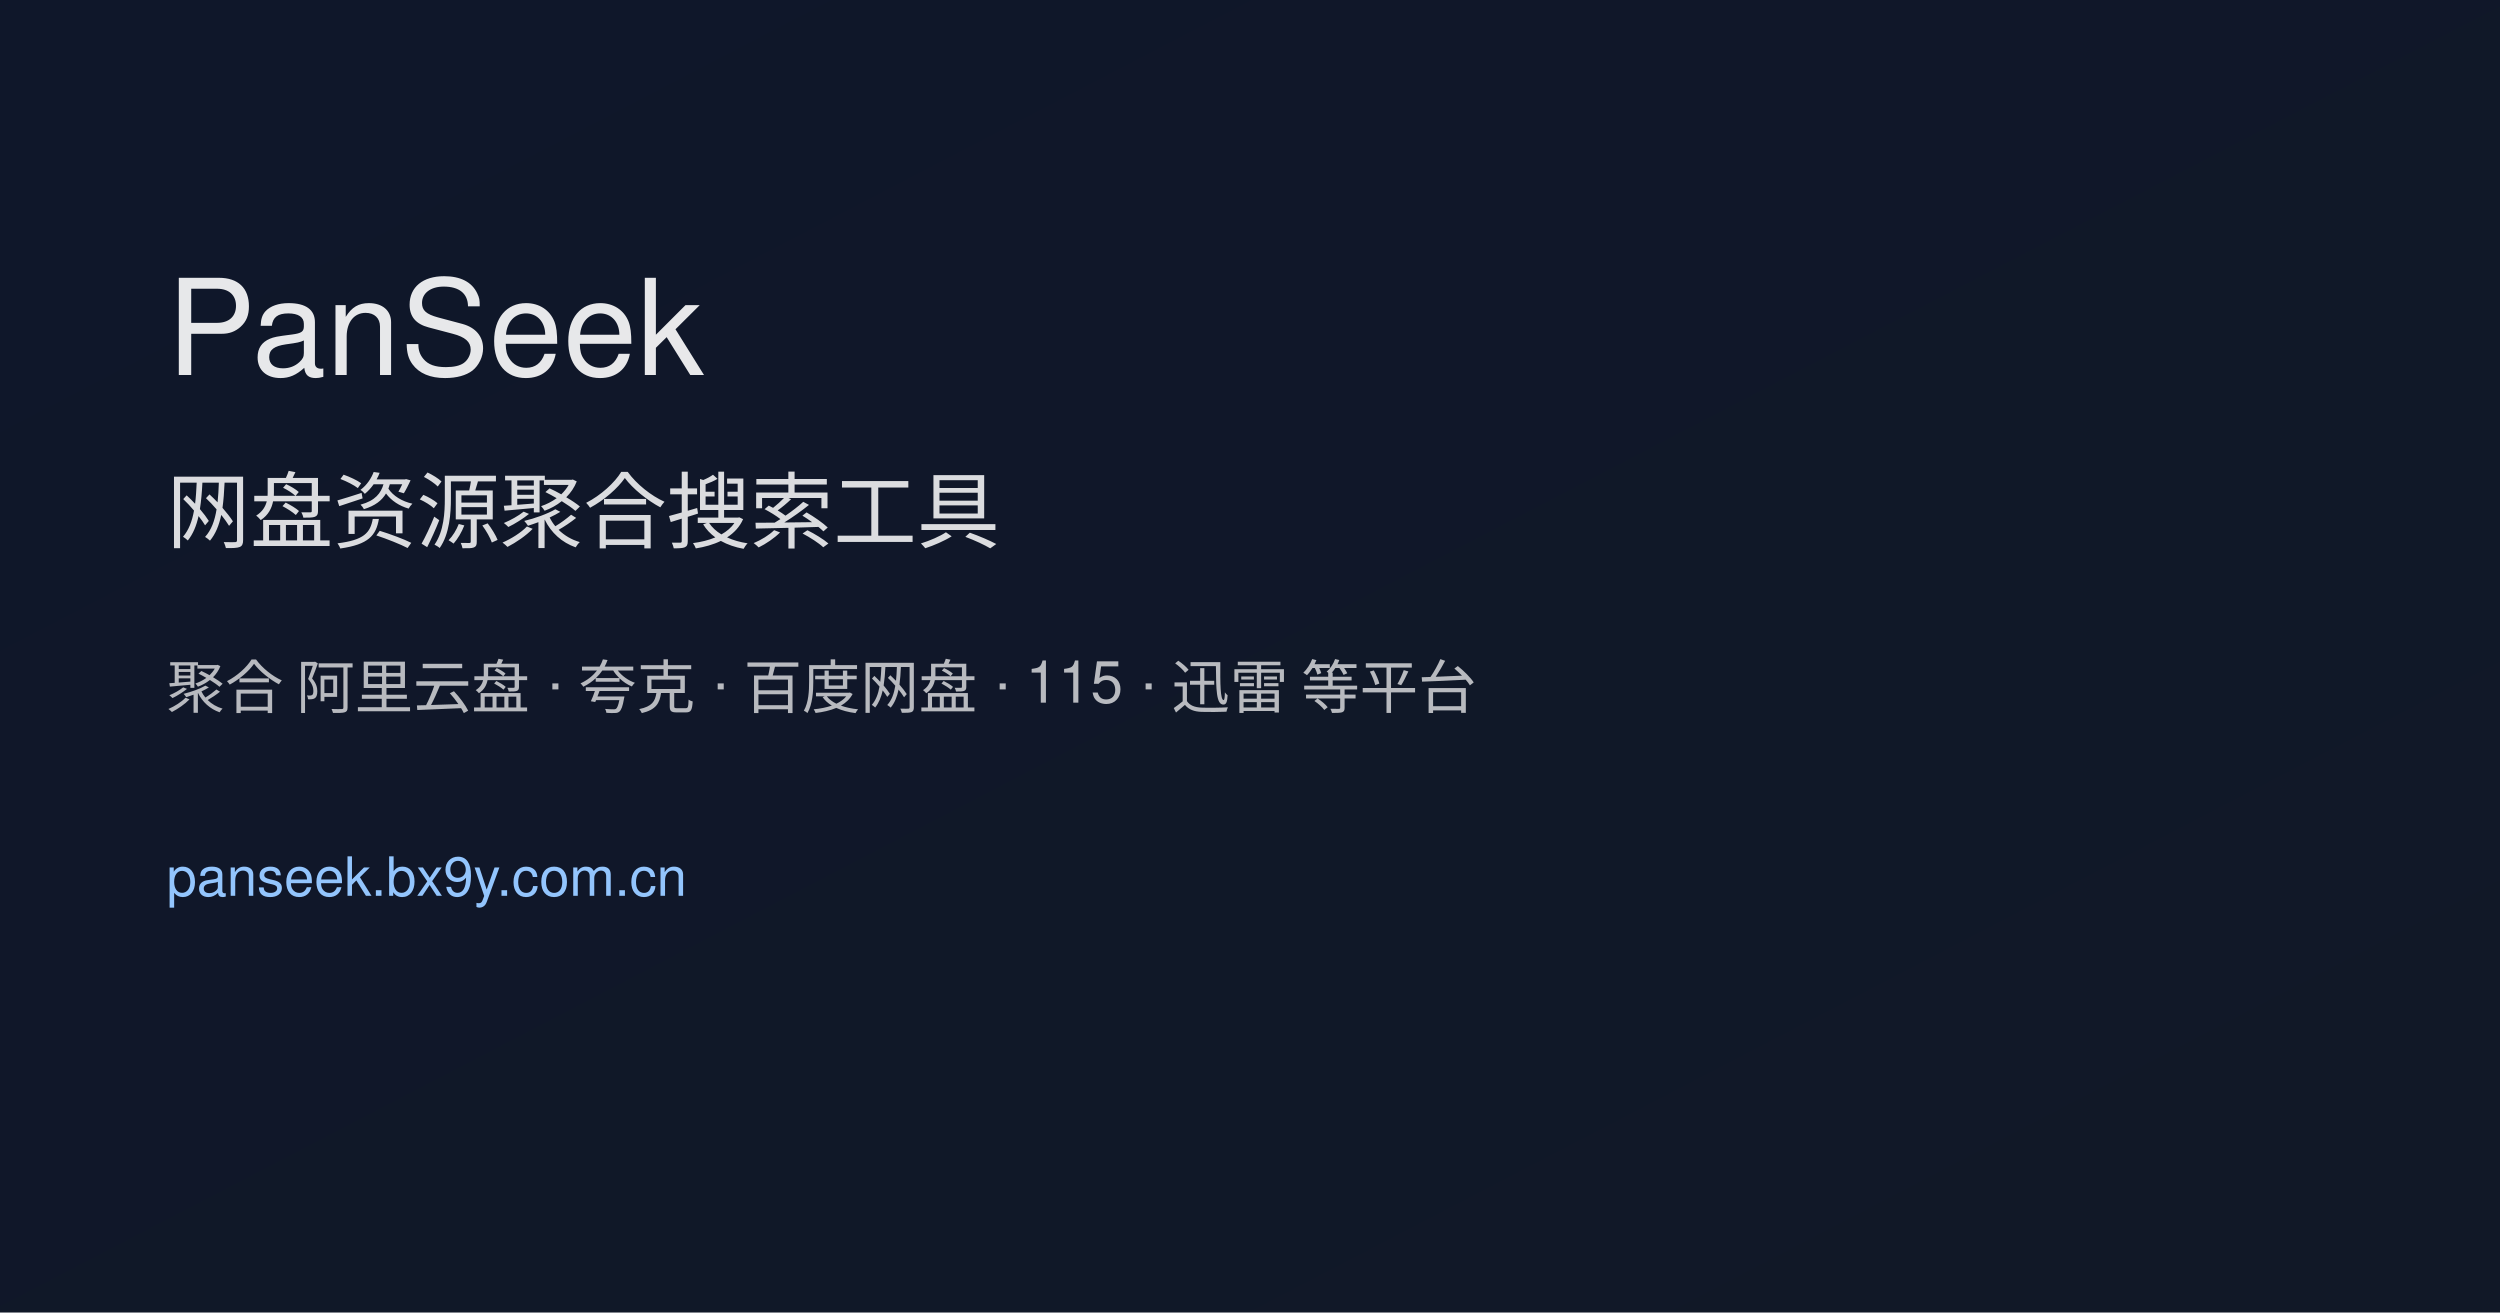
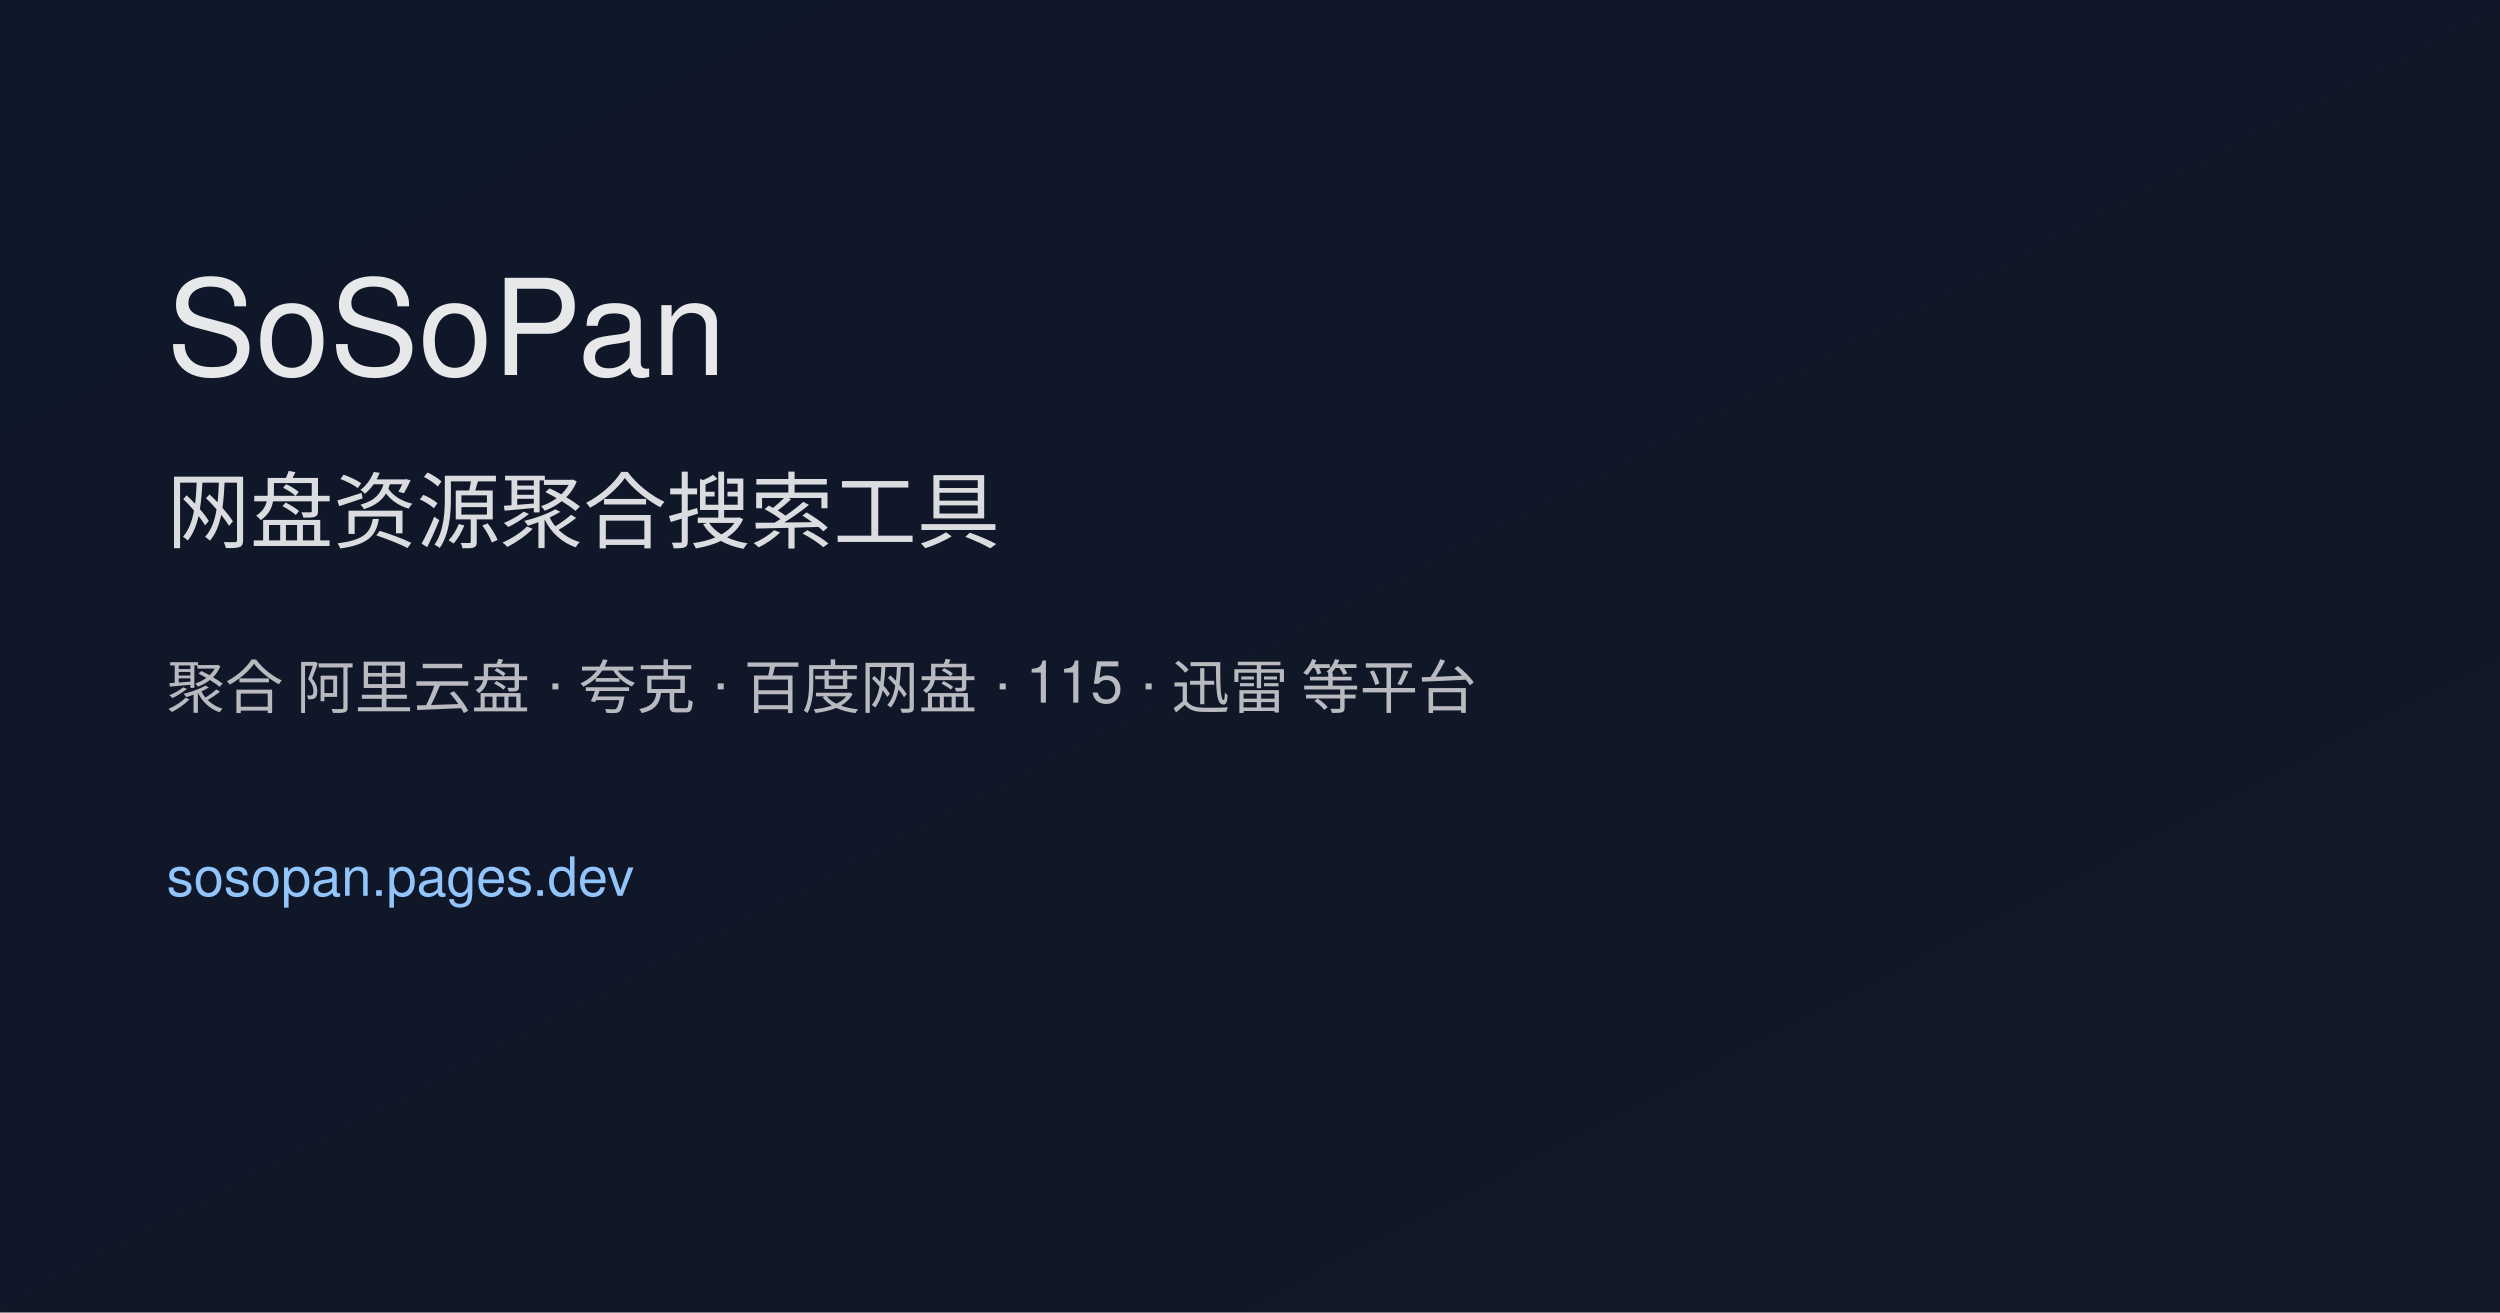
<svg xmlns="http://www.w3.org/2000/svg" width="1200" height="630" viewBox="0 0 1200 630">
  <defs>
    <linearGradient id="g" x1="0" y1="0" x2="1" y2="1">
      <stop offset="0%" stop-color="#0f172a" />
      <stop offset="100%" stop-color="#111827" />
    </linearGradient>
  </defs>
  <rect width="1200" height="630" fill="url(#g)" />
  <g fill="#ffffff" font-family="-apple-system,BlinkMacSystemFont,Segoe UI,Helvetica,Arial">
-     <text x="80" y="180" font-size="64" opacity="0.9">PanSeek</text>
+     <text x="80" y="180" font-size="64" opacity="0.9">SoSoPan</text>
    <text x="80" y="260" font-size="40" opacity="0.85">网盘资源聚合搜索工具</text>
    <text x="80" y="340" font-size="28" opacity="0.7">聚合 阿里云盘 · 夸克 · 百度网盘 · 115 · 迅雷 等平台</text>
-     <a href="https://panseek.bx9y.com.cn/" target="_blank" rel="noopener noreferrer">
-       <text x="80" y="430" font-size="26" fill="#93c5fd">panseek.bx9y.com.cn</text>
-     </a>
+     <text x="80" y="430" font-size="26" fill="#93c5fd">sosopan.pages.dev</text>
  </g>
</svg>
